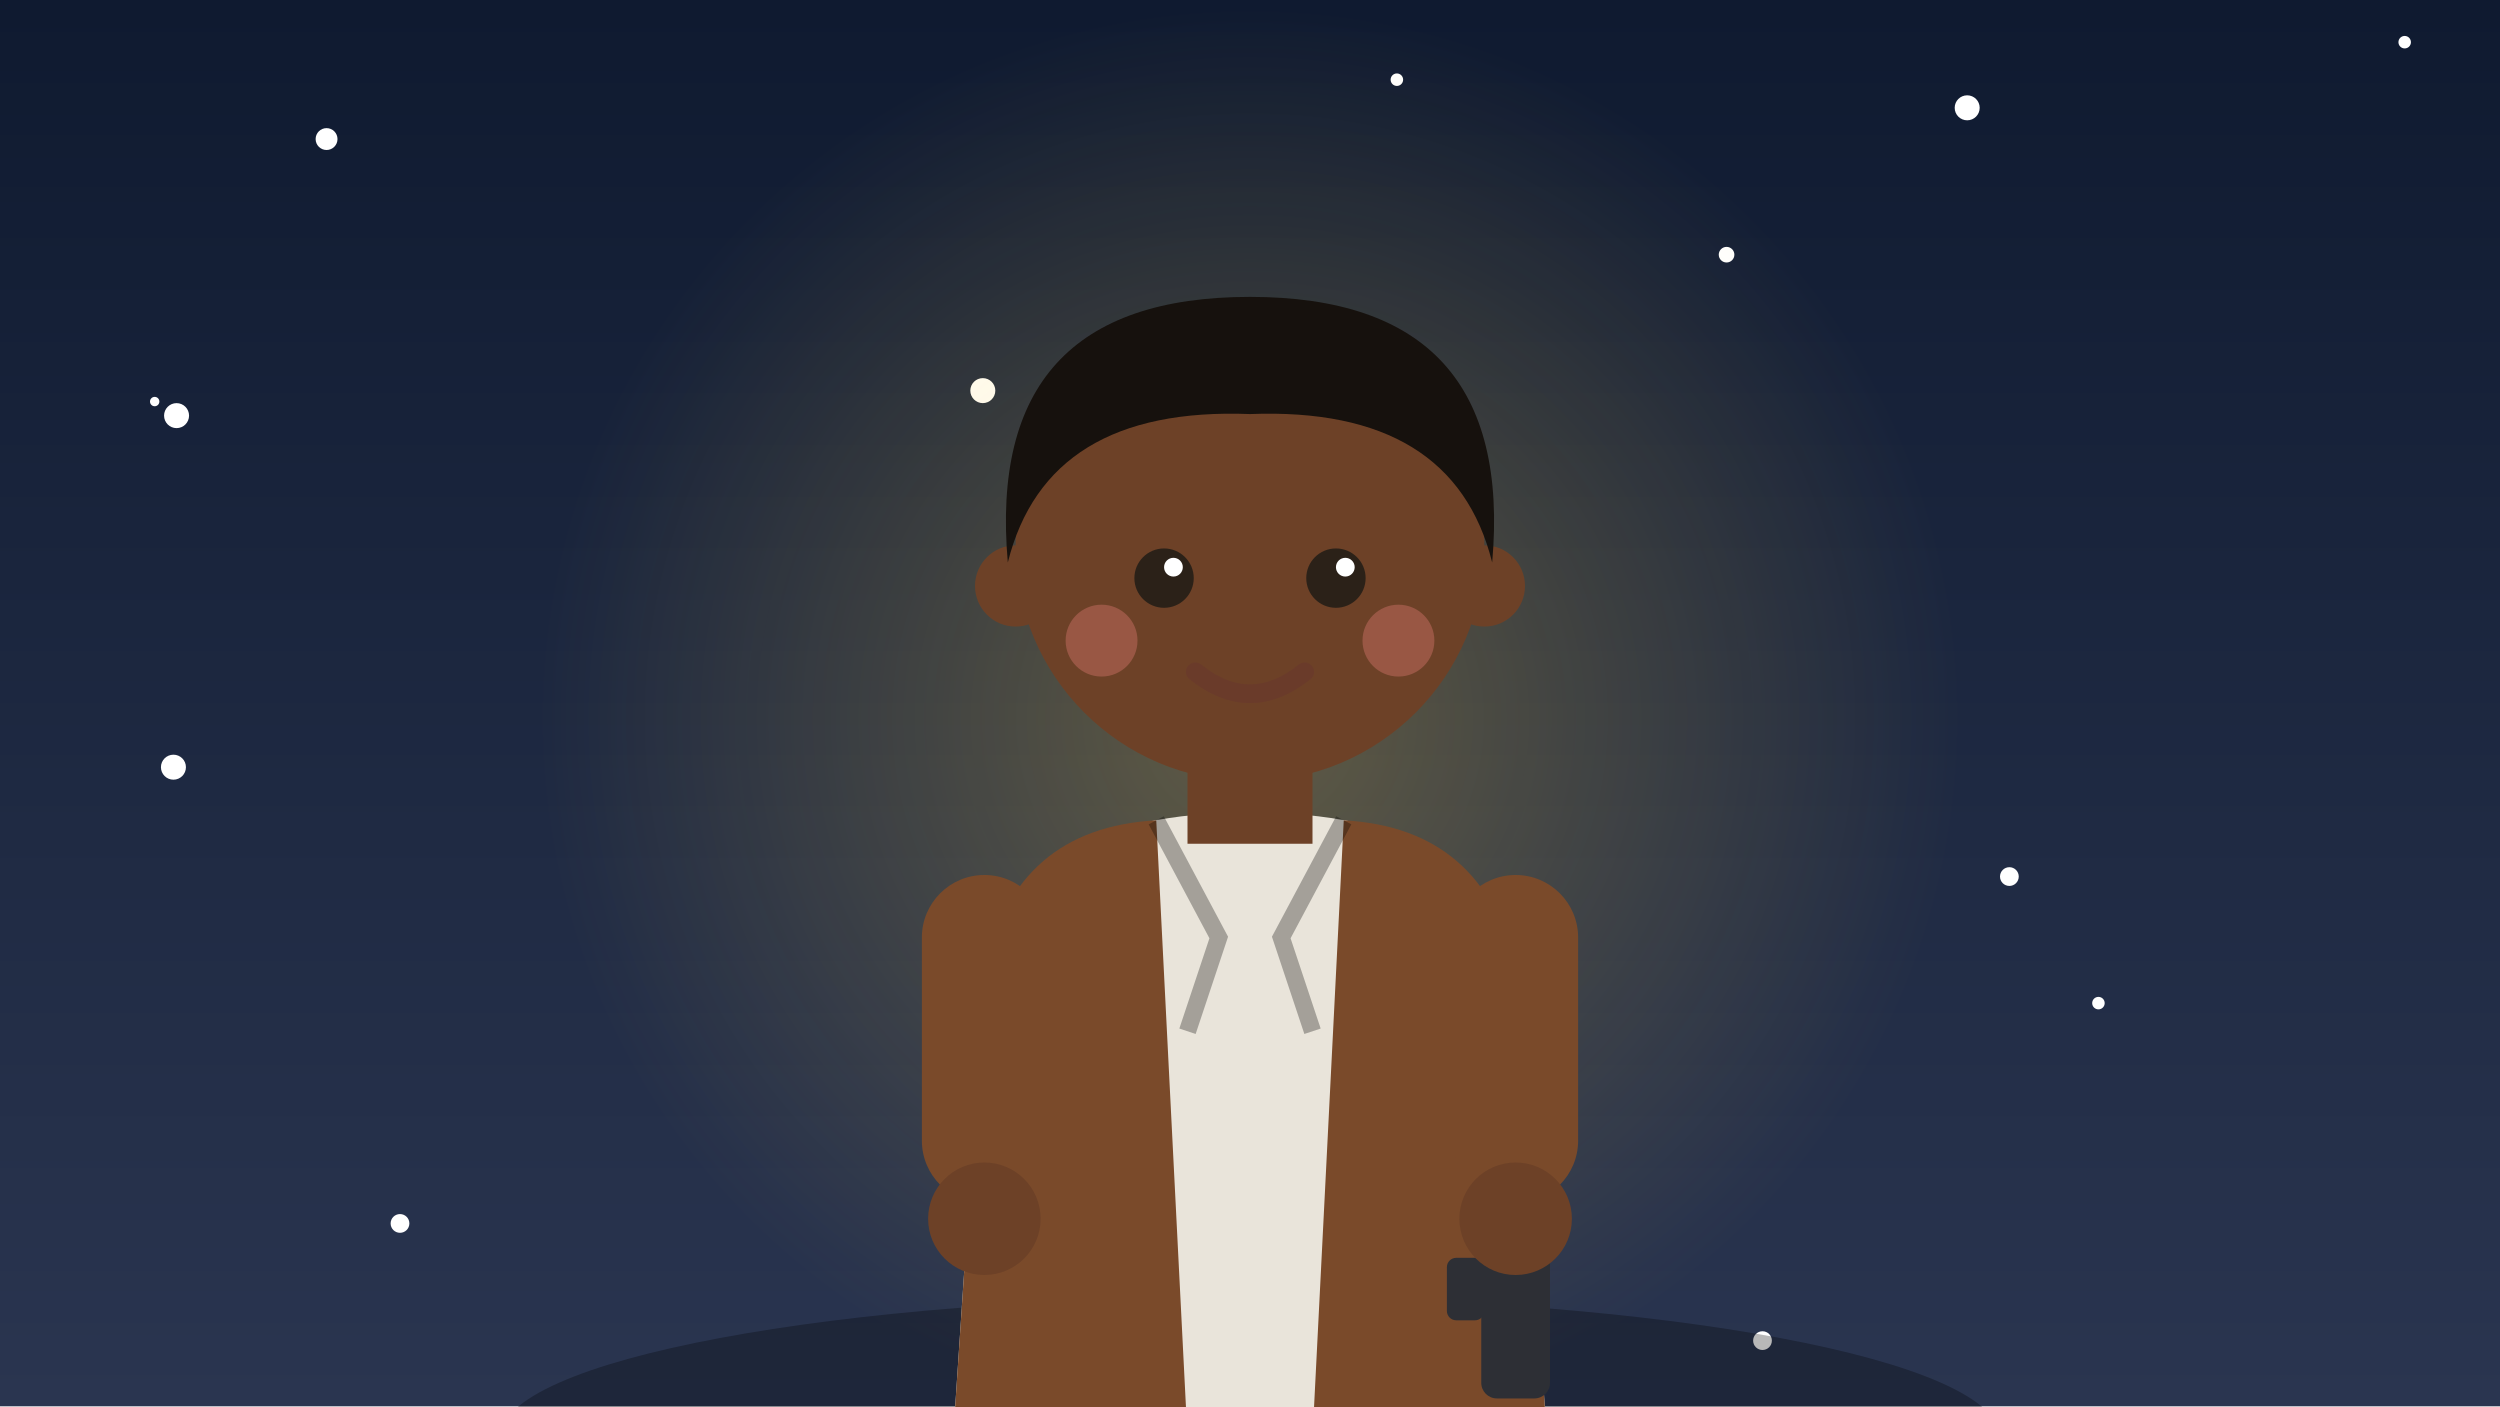
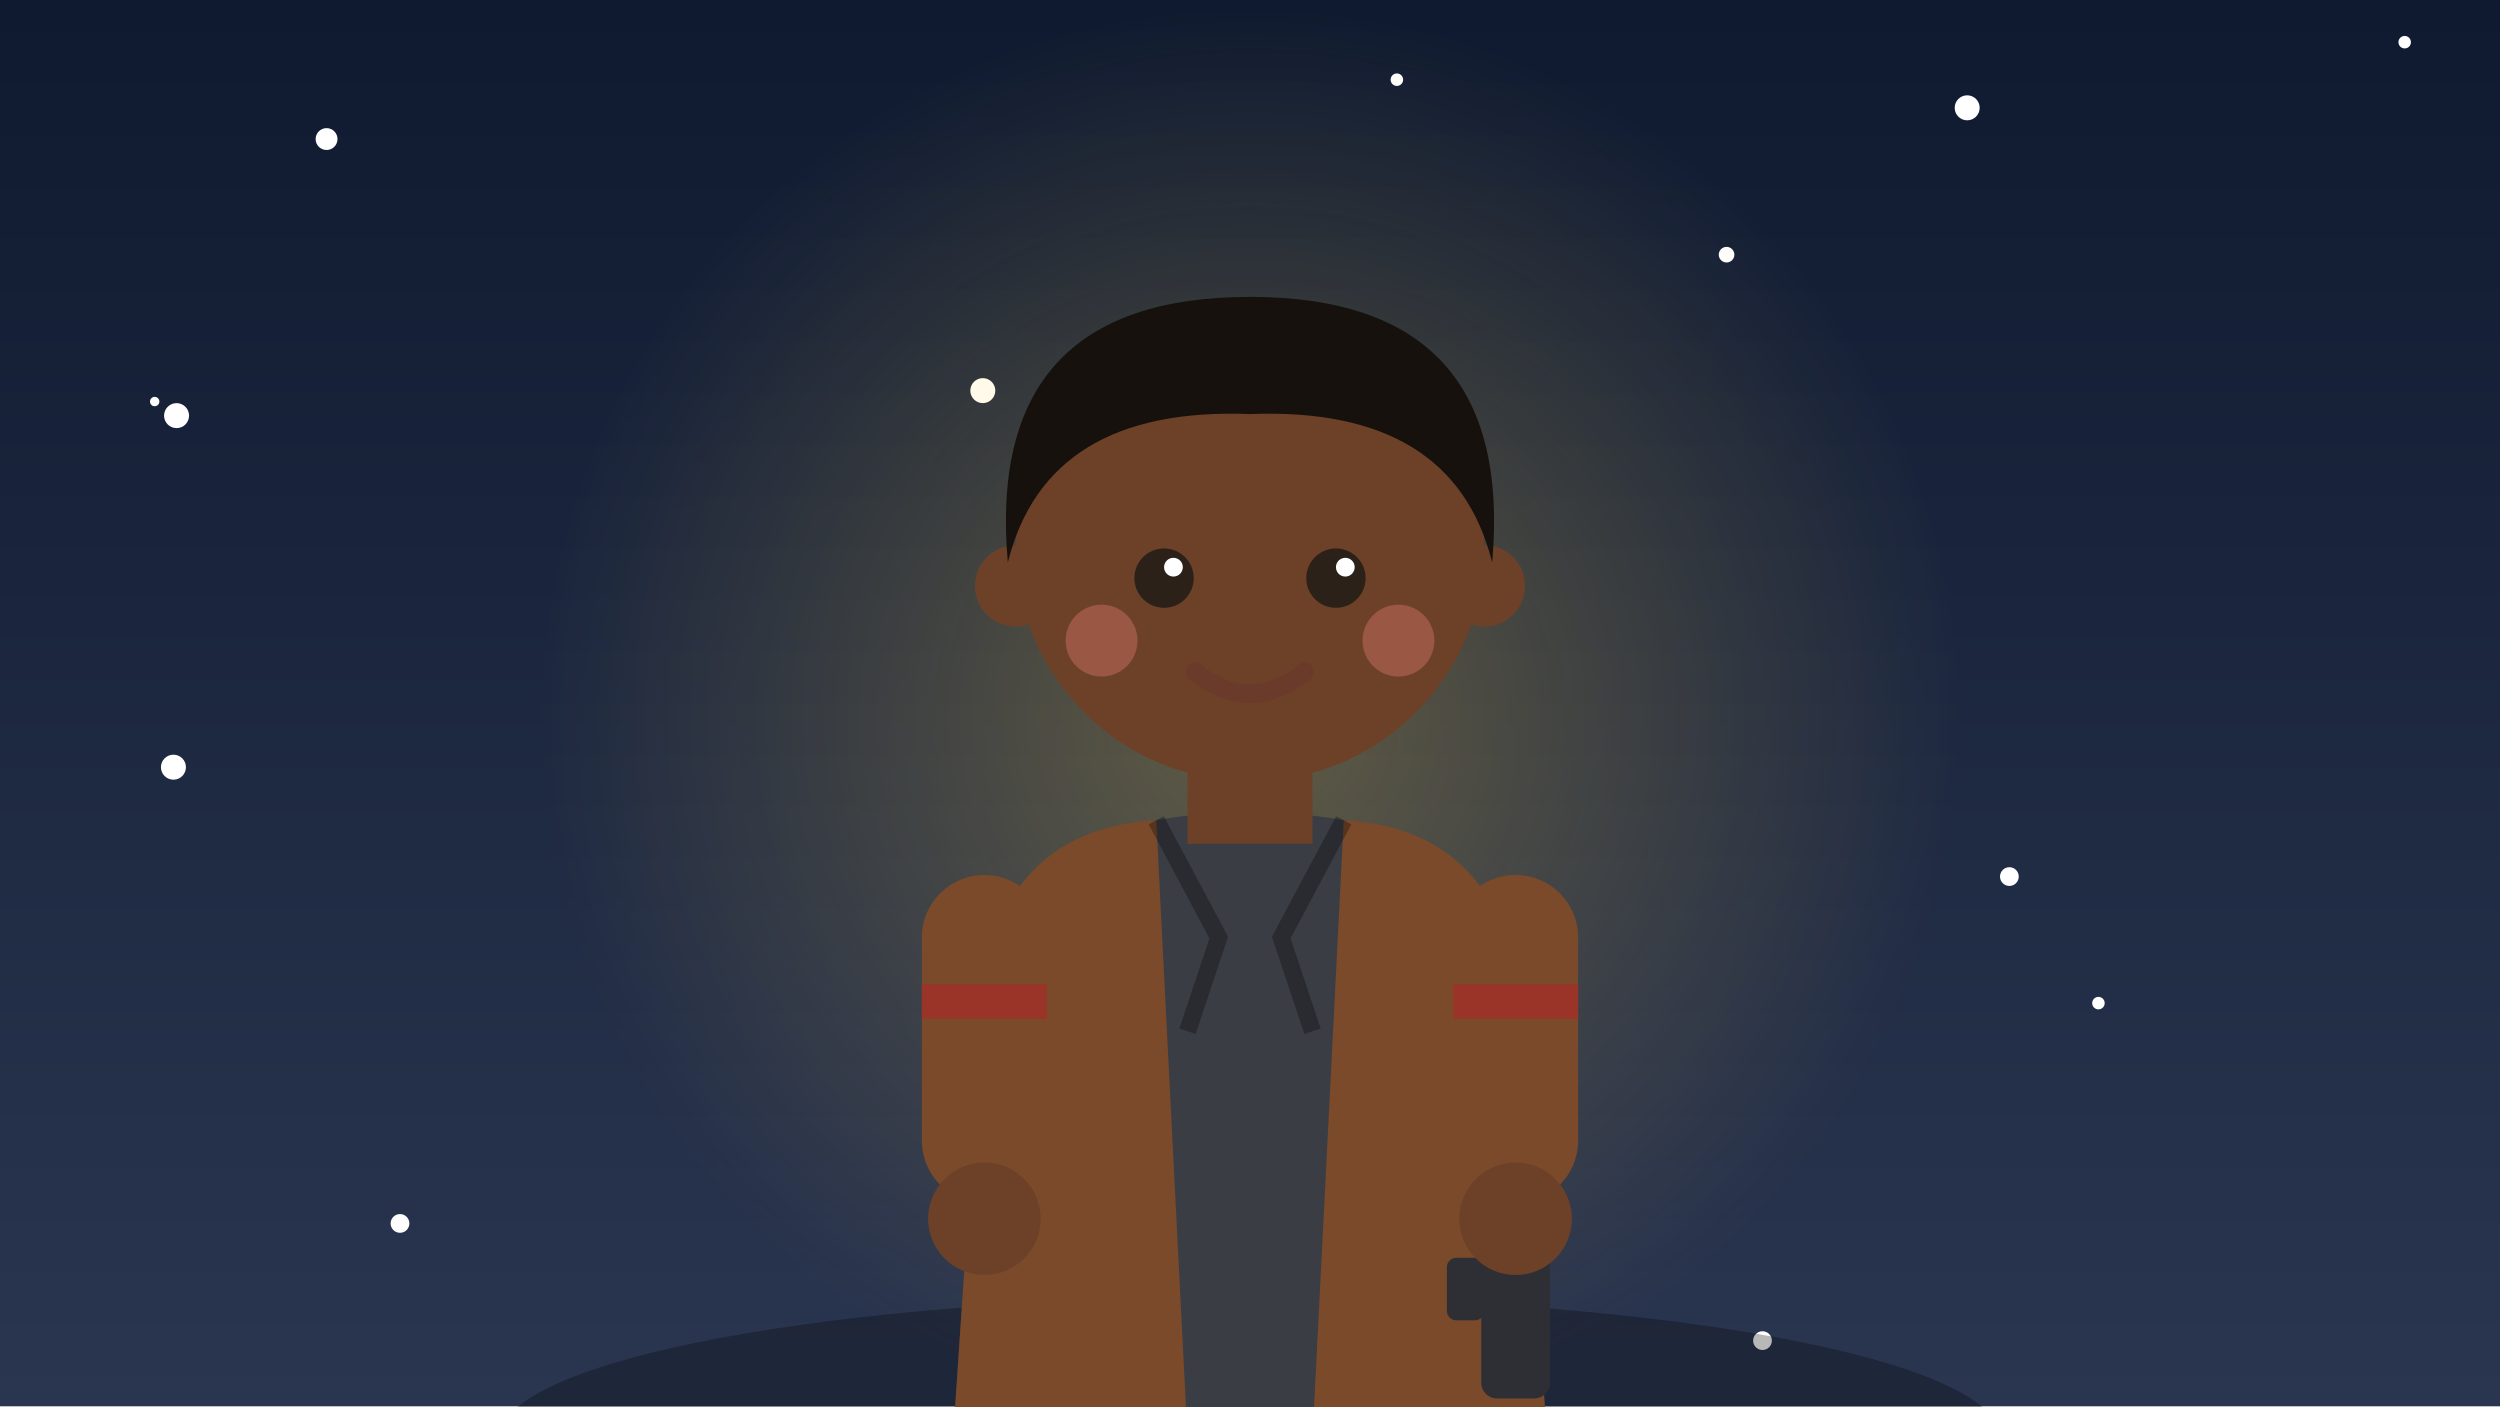
<svg xmlns="http://www.w3.org/2000/svg" viewBox="0 0 160 90" role="img" aria-label="Finn">
  <style>.tw{animation:tw 3.6s ease-in-out infinite}@keyframes tw{50%{opacity:.2}}
.bob{animation:bob 3.4s ease-in-out infinite}@keyframes bob{50%{transform:translateY(-1.3px)}}
.blink{transform-box:fill-box;transform-origin:center;animation:blink 5s infinite}@keyframes blink{0%,93%,100%{transform:scaleY(1)}96%{transform:scaleY(.1)}}
.glow{animation:glow 1.3s ease-in-out infinite}@keyframes glow{50%{opacity:.72}}
.pulse{animation:pulse 4s ease-in-out infinite}@keyframes pulse{50%{opacity:.55}}
@media (prefers-reduced-motion:reduce){*{animation:none!important}}.ra{transform-origin:97px 57px;animation:g 3.2s ease-in-out infinite;animation-delay:-1.8s}@keyframes g{0%,44%,100%{transform:rotate(-86deg)}50%{transform:rotate(-99deg)}62%{transform:rotate(-86deg)}}.flash{opacity:0;animation:flash 3.2s infinite}@keyframes flash{0%,46%,56%,100%{opacity:0}50%{opacity:1}}.bolt{opacity:0;animation:bolt 3.2s linear infinite}@keyframes bolt{0%,47%{opacity:0;transform:translateY(0)}50%{opacity:1}78%{opacity:0;transform:translateY(70px)}100%{opacity:0;transform:translateY(70px)}}.la{transform-origin:63px 58px;animation:la 3.6s ease-in-out infinite}@keyframes la{50%{transform:rotate(5deg)}}.glint{opacity:.15;animation:glint 4s ease-in-out infinite}@keyframes glint{50%{opacity:.75}}.cape{transform-origin:80px 54px;animation:cape 4s ease-in-out infinite}@keyframes cape{50%{transform:skewX(-3deg)}}.led{animation:led 1.4s steps(1) infinite}@keyframes led{50%{opacity:.2}}</style>
  <defs>
    <linearGradient id="bg" x1="0" y1="0" x2="0" y2="1">
      <stop offset="0" stop-color="#0f1a30" />
      <stop offset="1" stop-color="#2a3550" />
    </linearGradient>
    <radialGradient id="halo" cx=".5" cy=".5" r=".5">
      <stop offset="0" stop-color="#ffd34d" stop-opacity=".3" />
      <stop offset="1" stop-color="#ffd34d" stop-opacity="0" />
    </radialGradient>
  </defs>
  <rect width="160" height="90" fill="url(#bg)" />
  <circle class="tw" cx="25.6" cy="78.3" r="0.6" fill="#fff" style="animation-delay:-1.4s" />
  <circle class="tw" cx="153.9" cy="2.7" r="0.4" fill="#fff" style="animation-delay:-3.2s" />
  <circle class="tw" cx="20.9" cy="8.9" r="0.7" fill="#fff" style="animation-delay:-2.5s" />
  <circle class="tw" cx="125.9" cy="6.9" r="0.8" fill="#fff" style="animation-delay:-0.9s" />
  <circle class="tw" cx="62.9" cy="25" r="0.8" fill="#fff" style="animation-delay:-2.4s" />
  <circle class="tw" cx="11.1" cy="49.1" r="0.8" fill="#fff" style="animation-delay:-3.4s" />
  <circle class="tw" cx="74.1" cy="54.3" r="0.4" fill="#fff" style="animation-delay:-0.8s" />
  <circle class="tw" cx="74.5" cy="47.9" r="0.4" fill="#fff" style="animation-delay:-1s" />
  <circle class="tw" cx="9.9" cy="25.7" r="0.3" fill="#fff" style="animation-delay:-4s" />
  <circle class="tw" cx="110.5" cy="16.3" r="0.5" fill="#fff" style="animation-delay:-2.6s" />
  <circle class="tw" cx="71.9" cy="54.3" r="0.6" fill="#fff" style="animation-delay:-4s" />
  <circle class="tw" cx="134.3" cy="64.2" r="0.4" fill="#fff" style="animation-delay:-2.6s" />
  <circle class="tw" cx="112.8" cy="85.8" r="0.6" fill="#fff" style="animation-delay:-3.1s" />
  <circle class="tw" cx="128.6" cy="56.1" r="0.6" fill="#fff" style="animation-delay:-0.5s" />
  <circle class="tw" cx="11.3" cy="26.6" r="0.8" fill="#fff" style="animation-delay:-2.8s" />
  <circle class="tw" cx="89.4" cy="5.1" r="0.4" fill="#fff" style="animation-delay:-3.8s" />
  <circle class="pulse" cx="80" cy="46" r="46" fill="url(#halo)" />
  <ellipse cx="80" cy="92" rx="48" ry="9" fill="#000" opacity=".28" />
  <g class="bob">
-     <path d="M61 92 L63 62 Q65 52 80 52 Q95 52 97 62 L99 92Z" fill="#e9e4da" />
+     <path d="M61 92 L63 62 Q65 52 80 52 Q95 52 97 62 L99 92Z" fill="#3b3d44" />
    <path d="M61 92 L63 62 Q65 53 74 52.5 L76 92Z" fill="#7a4a2a" />
    <path d="M99 92 L97 62 Q95 53 86 52.5 L84 92Z" fill="#7a4a2a" />
    <path d="M74 52.5 L78 60 L76 66 M86 52.5 L82 60 L84 66" stroke="rgba(0,0,0,.3)" stroke-width="1.1" fill="none" />
    <g class="la">
      <rect x="59" y="56" width="8" height="21" rx="4" fill="#7a4a2a" />
+       <rect x="59" y="63" width="8" height="2.2" fill="#9a3328" />
      <circle cx="63" cy="78" r="3.6" fill="#6d4127" />
    </g>
    <rect x="76" y="46" width="8" height="8" fill="#6d4127" />
    <circle cx="65" cy="37.5" r="2.6" fill="#6d4127" />
    <circle cx="95" cy="37.5" r="2.6" fill="#6d4127" />
    <circle cx="80" cy="35" r="15" fill="#6d4127" />
    <g class="blink">
      <circle cx="74.5" cy="37" r="1.9" fill="#2b2118" />
      <circle cx="85.5" cy="37" r="1.9" fill="#2b2118" />
      <circle cx="75.1" cy="36.3" r="0.6" fill="#fff" />
      <circle cx="86.1" cy="36.3" r="0.6" fill="#fff" />
    </g>
    <path d="M76.5 43 Q80 45.8 83.5 43" stroke="#6a3b2a" stroke-width="1.2" fill="none" stroke-linecap="round" />
    <circle cx="70.5" cy="41" r="2.3" fill="#ff8a8a" opacity=".3" />
    <circle cx="89.5" cy="41" r="2.3" fill="#ff8a8a" opacity=".3" />
    <path d="M64.5 36 Q63 19 80 19 Q97 19 95.5 36 Q93 26 80 26.5 Q67 26 64.5 36Z" fill="#16110d" />
    <g class="ra">
      <rect x="93" y="56" width="8" height="21" rx="4" fill="#7a4a2a" />
+       <rect x="93" y="63" width="8" height="2.2" fill="#9a3328" />
      <rect x="94.8" y="78" width="4.4" height="11.5" rx="1" fill="#2d2f35" />
      <rect x="92.6" y="80.5" width="2.4" height="4" rx=".6" fill="#2d2f35" />
      <g class="flash">
        <circle cx="97" cy="92.5" r="3.2" fill="#ffd34d" />
        <circle cx="97" cy="92.5" r="1.5" fill="#fff" />
      </g>
      <line class="bolt" x1="97" y1="95" x2="97" y2="104" stroke="#ff4545" stroke-width="1.8" stroke-linecap="round" />
      <circle cx="97" cy="78" r="3.6" fill="#6d4127" />
    </g>
  </g>
</svg>
